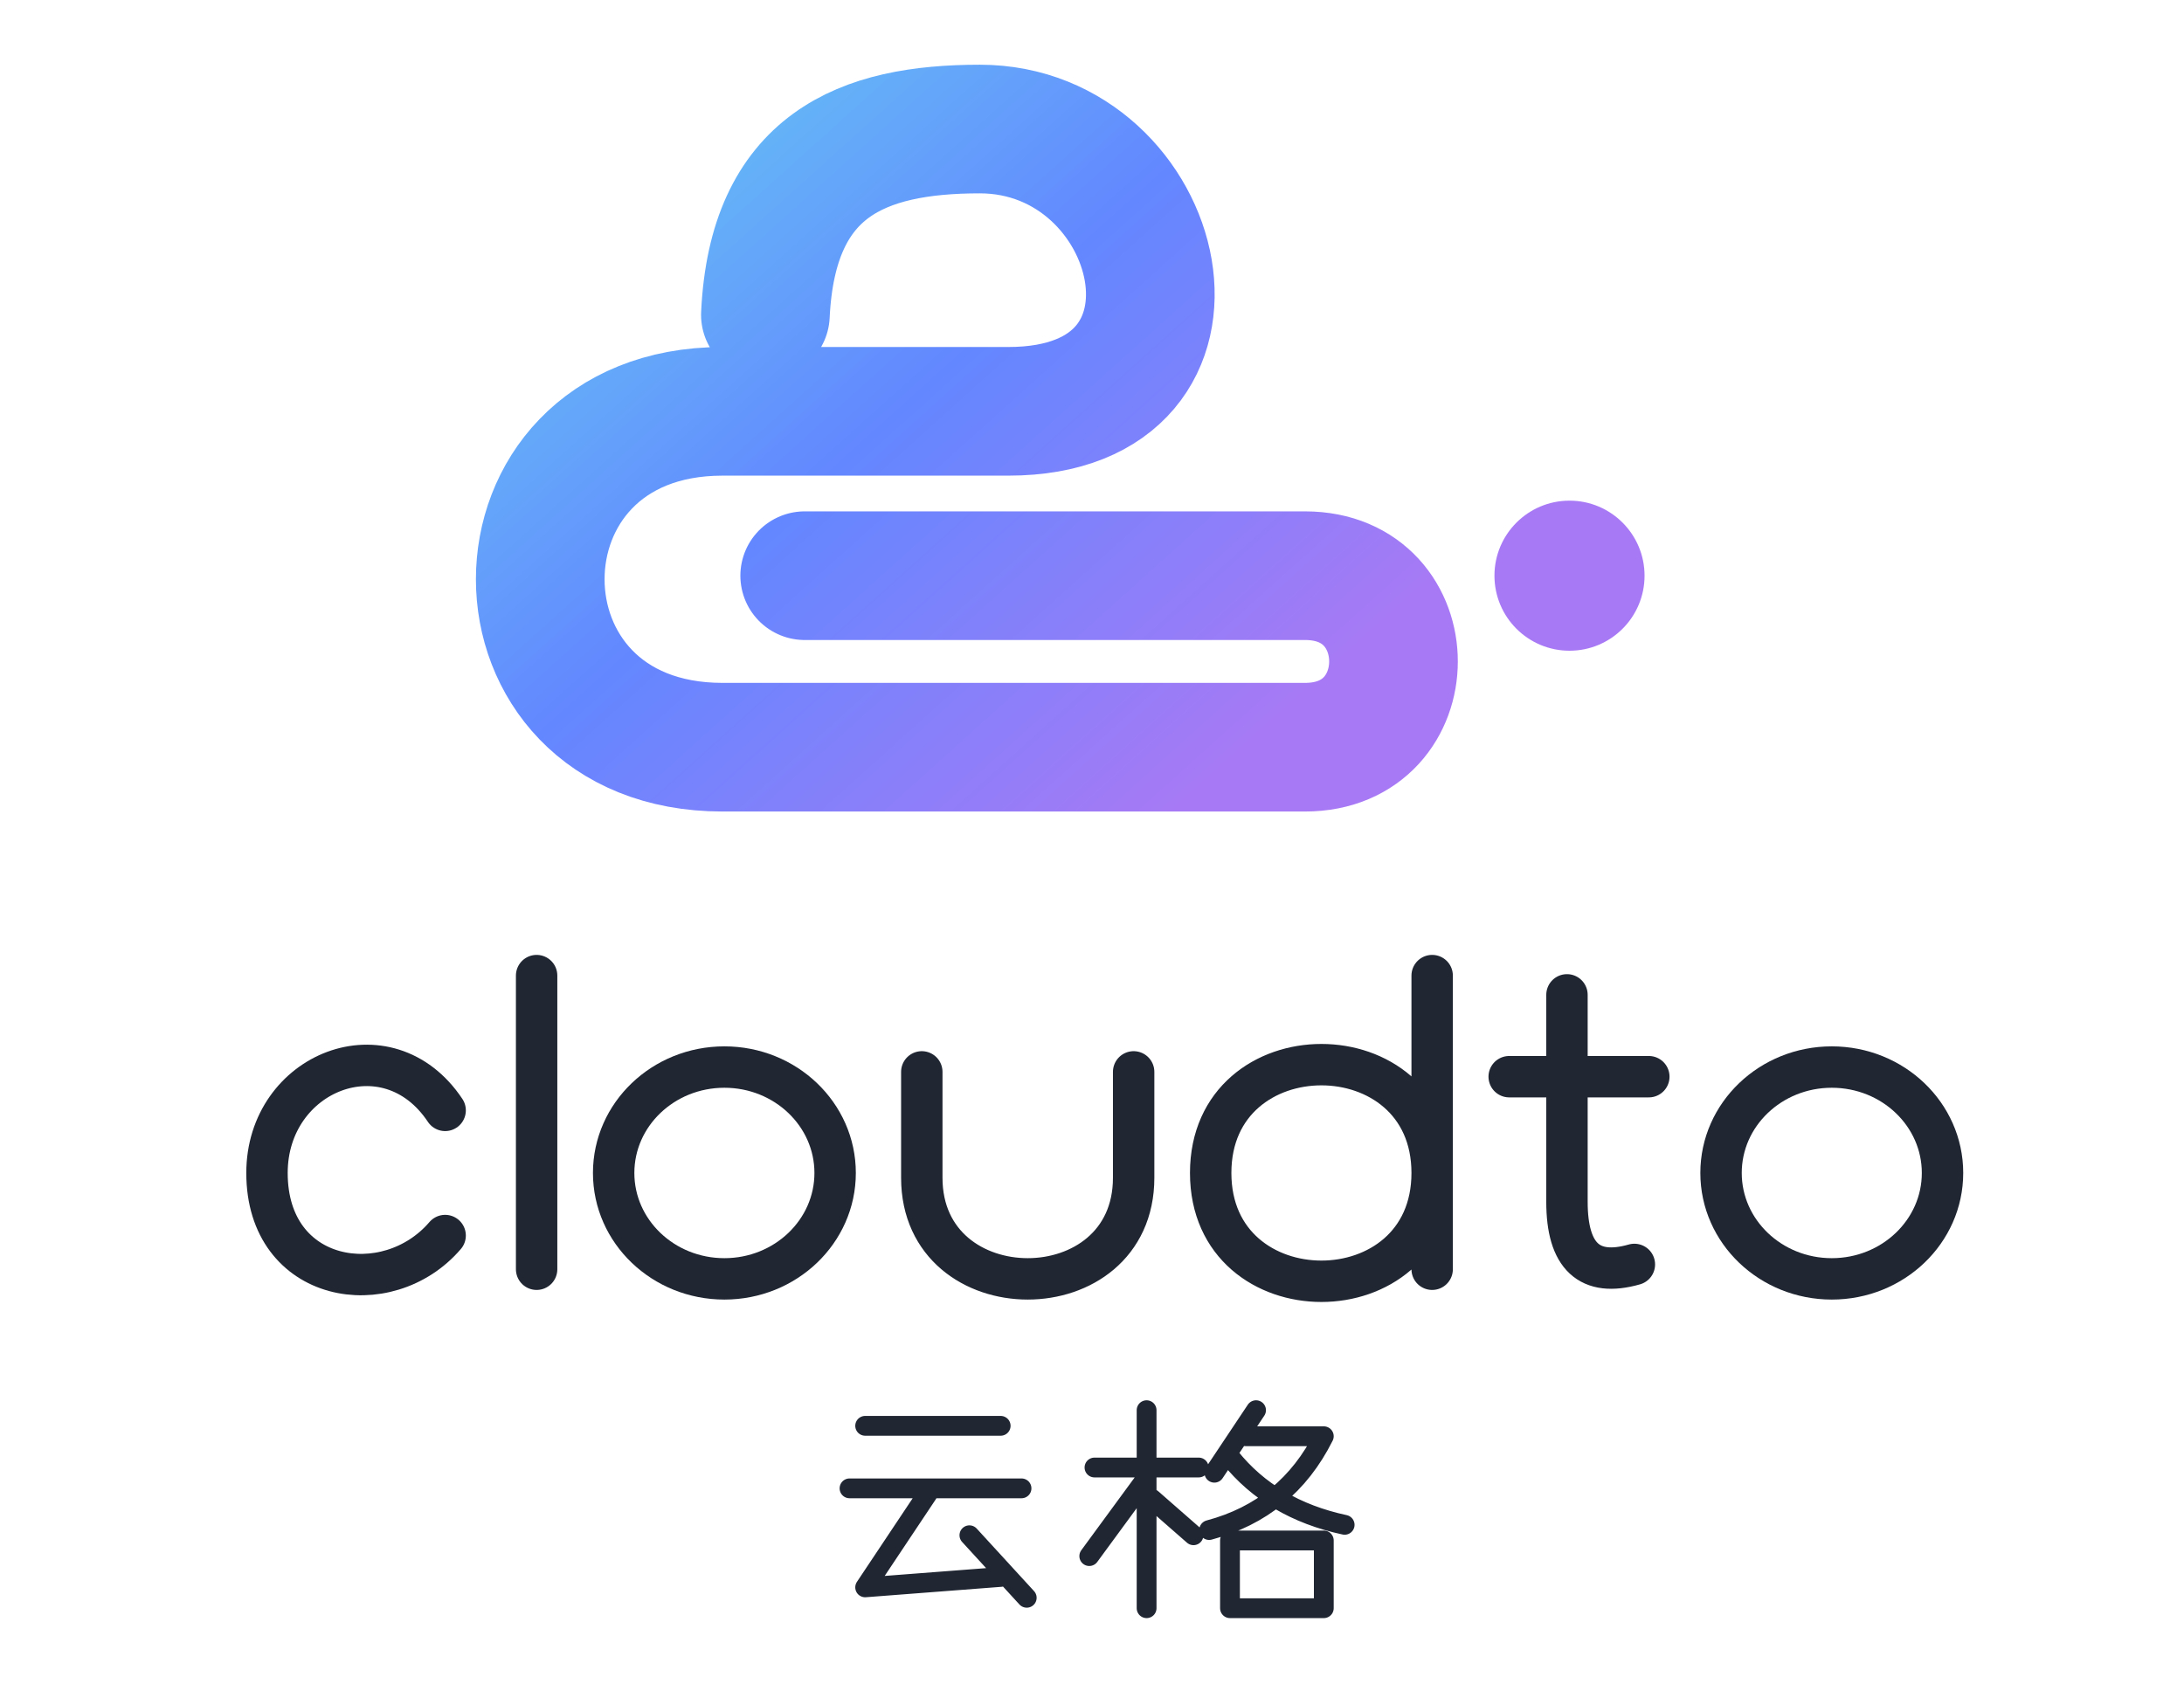
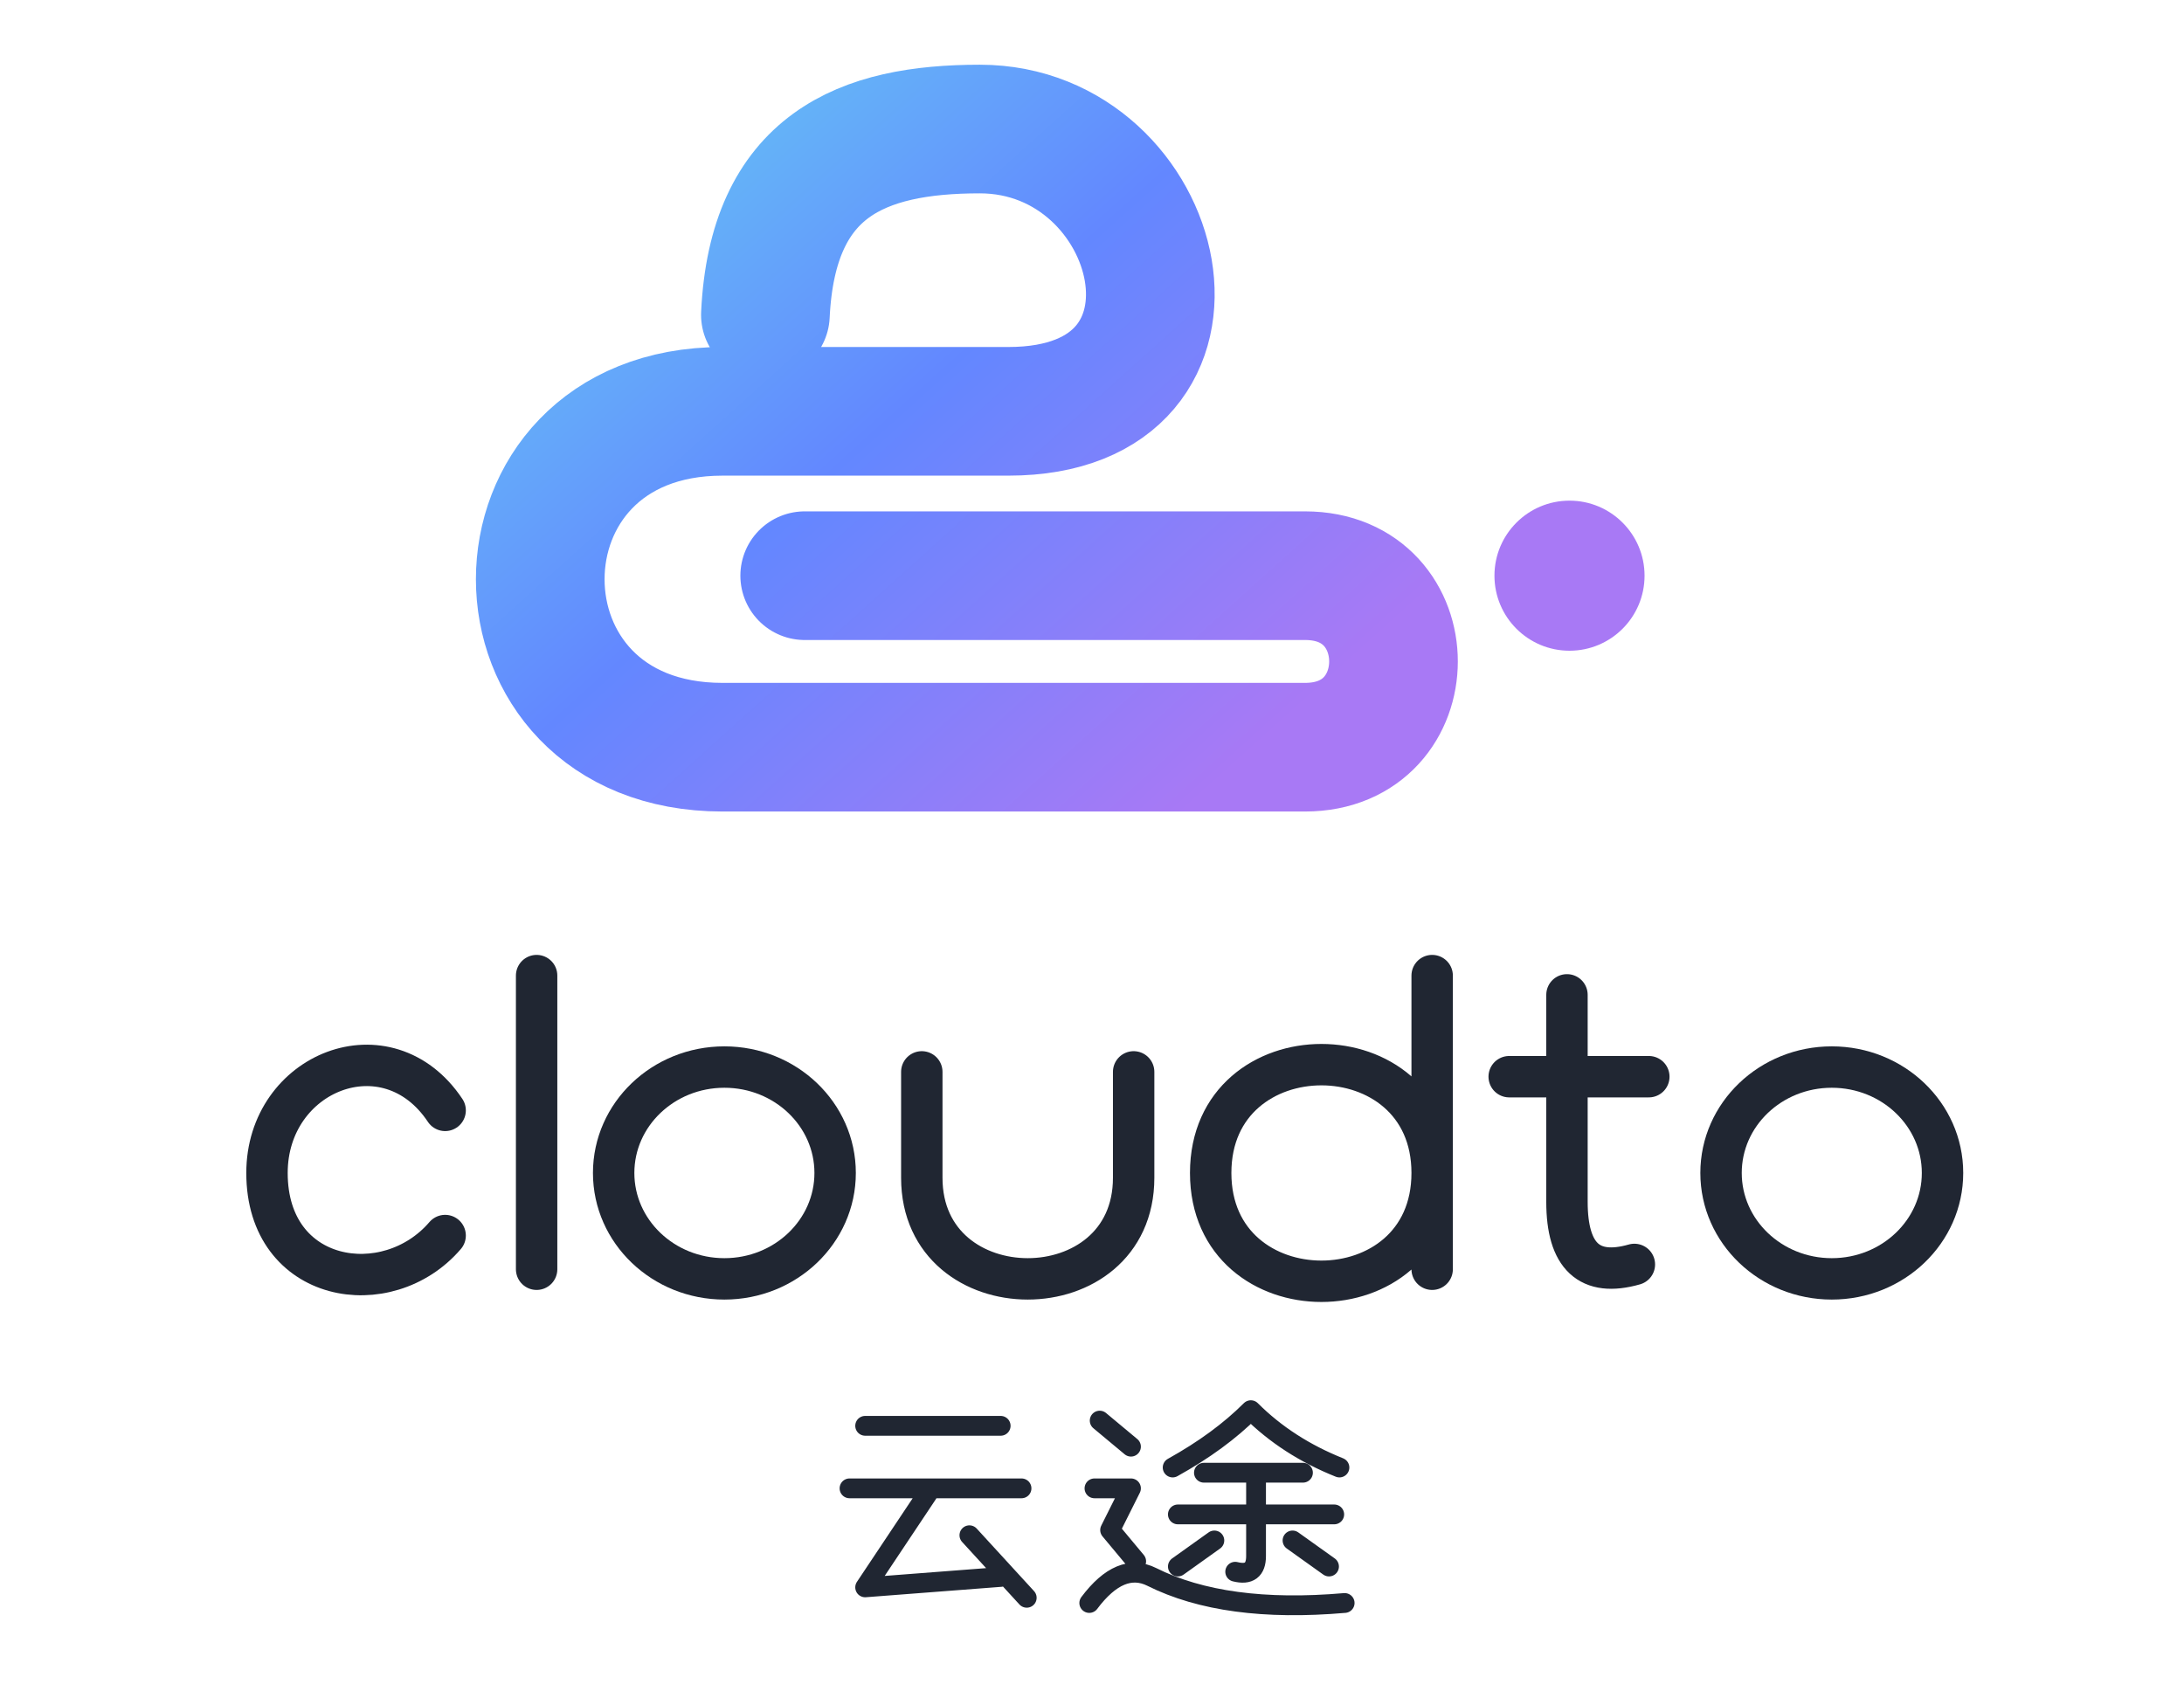
- <svg xmlns="http://www.w3.org/2000/svg" viewBox="0 0 440 342" role="img" aria-label="cloudto 云格">
+ <svg xmlns="http://www.w3.org/2000/svg" viewBox="0 0 440 342" role="img" aria-label="cloudto 云途">
  <defs>
    <linearGradient id="ct-gradient" x1="0" y1="0" x2="1" y2="0.8">
      <stop stop-color="#65C9F4" />
      <stop offset=".48" stop-color="#6387FF" />
      <stop offset="1" stop-color="#A879F5" />
    </linearGradient>
    <linearGradient id="ct-soft" x1="0" y1="0" x2="1" y2="1">
      <stop stop-color="#65C9F4" stop-opacity=".2" />
      <stop offset="1" stop-color="#A879F5" stop-opacity=".06" />
    </linearGradient>
  </defs>
  <g transform="translate(93 8) scale(.72)">
    <path class="" d="M85 77 C87 35 112 25 145 25 C197 25 216 104 153 104 H73 C5 104 5 198 73 198 H236 C269 198 269 150 236 150 H96" pathLength="810" fill="none" stroke="url(#ct-gradient)" stroke-width="36" stroke-linecap="round" stroke-linejoin="round" />
    <circle class="" cx="310" cy="150" r="21" fill="#A879F5" />
  </g>
  <g transform="translate(47 183) scale(.97)">
    <g fill="none" stroke="#202632" stroke-width="8.6" stroke-linecap="round" stroke-linejoin="round">
      <path d="M44 42 C32 24 7 34 7 55 C7 78 32 82 44 68 M63 14 V75" />
      <ellipse cx="102" cy="55" rx="23" ry="22" />
      <path d="M143 34 V56 C143 84 187 84 187 56 V34 M249 14 V75 M249 55 C249 25 203 25 203 55 C203 85 249 85 249 55 M277 18 V61 Q277 78 291 74 M265 35 H294" />
      <ellipse cx="332" cy="55" rx="23" ry="22" />
    </g>
  </g>
  <g transform="translate(168 281) scale(1.05)">
    <g fill="none" stroke="#202632" stroke-width="3.8" stroke-linecap="round" stroke-linejoin="round">
      <path d="M6 6 H32 M3 18 H36 M18 19 L6 37 L32 35 M26 27 L37 39" />
-       <path d="M60 3 V41 M50 14 H70 M60 16 L49 31 M61 20 L69 27 M81 3 L73 15 M79 8 H94 Q87 22 72 26 M76 12 Q84 22 98 25 M76 28 H94 V41 H76 Z" />
+       <path d="M51 5 L57 10 M50 18 H57 L53 26 L58 32 M49 40 Q55 32 61 35 Q75 42 98 40 M65 14 Q74 9 80 3 Q87 10 97 14 M71 15 H90 M66 23 H96 M81 15 V31 Q81 35 77 34 M73 28 L66 33 M88 28 L95 33" />
    </g>
  </g>
</svg>
